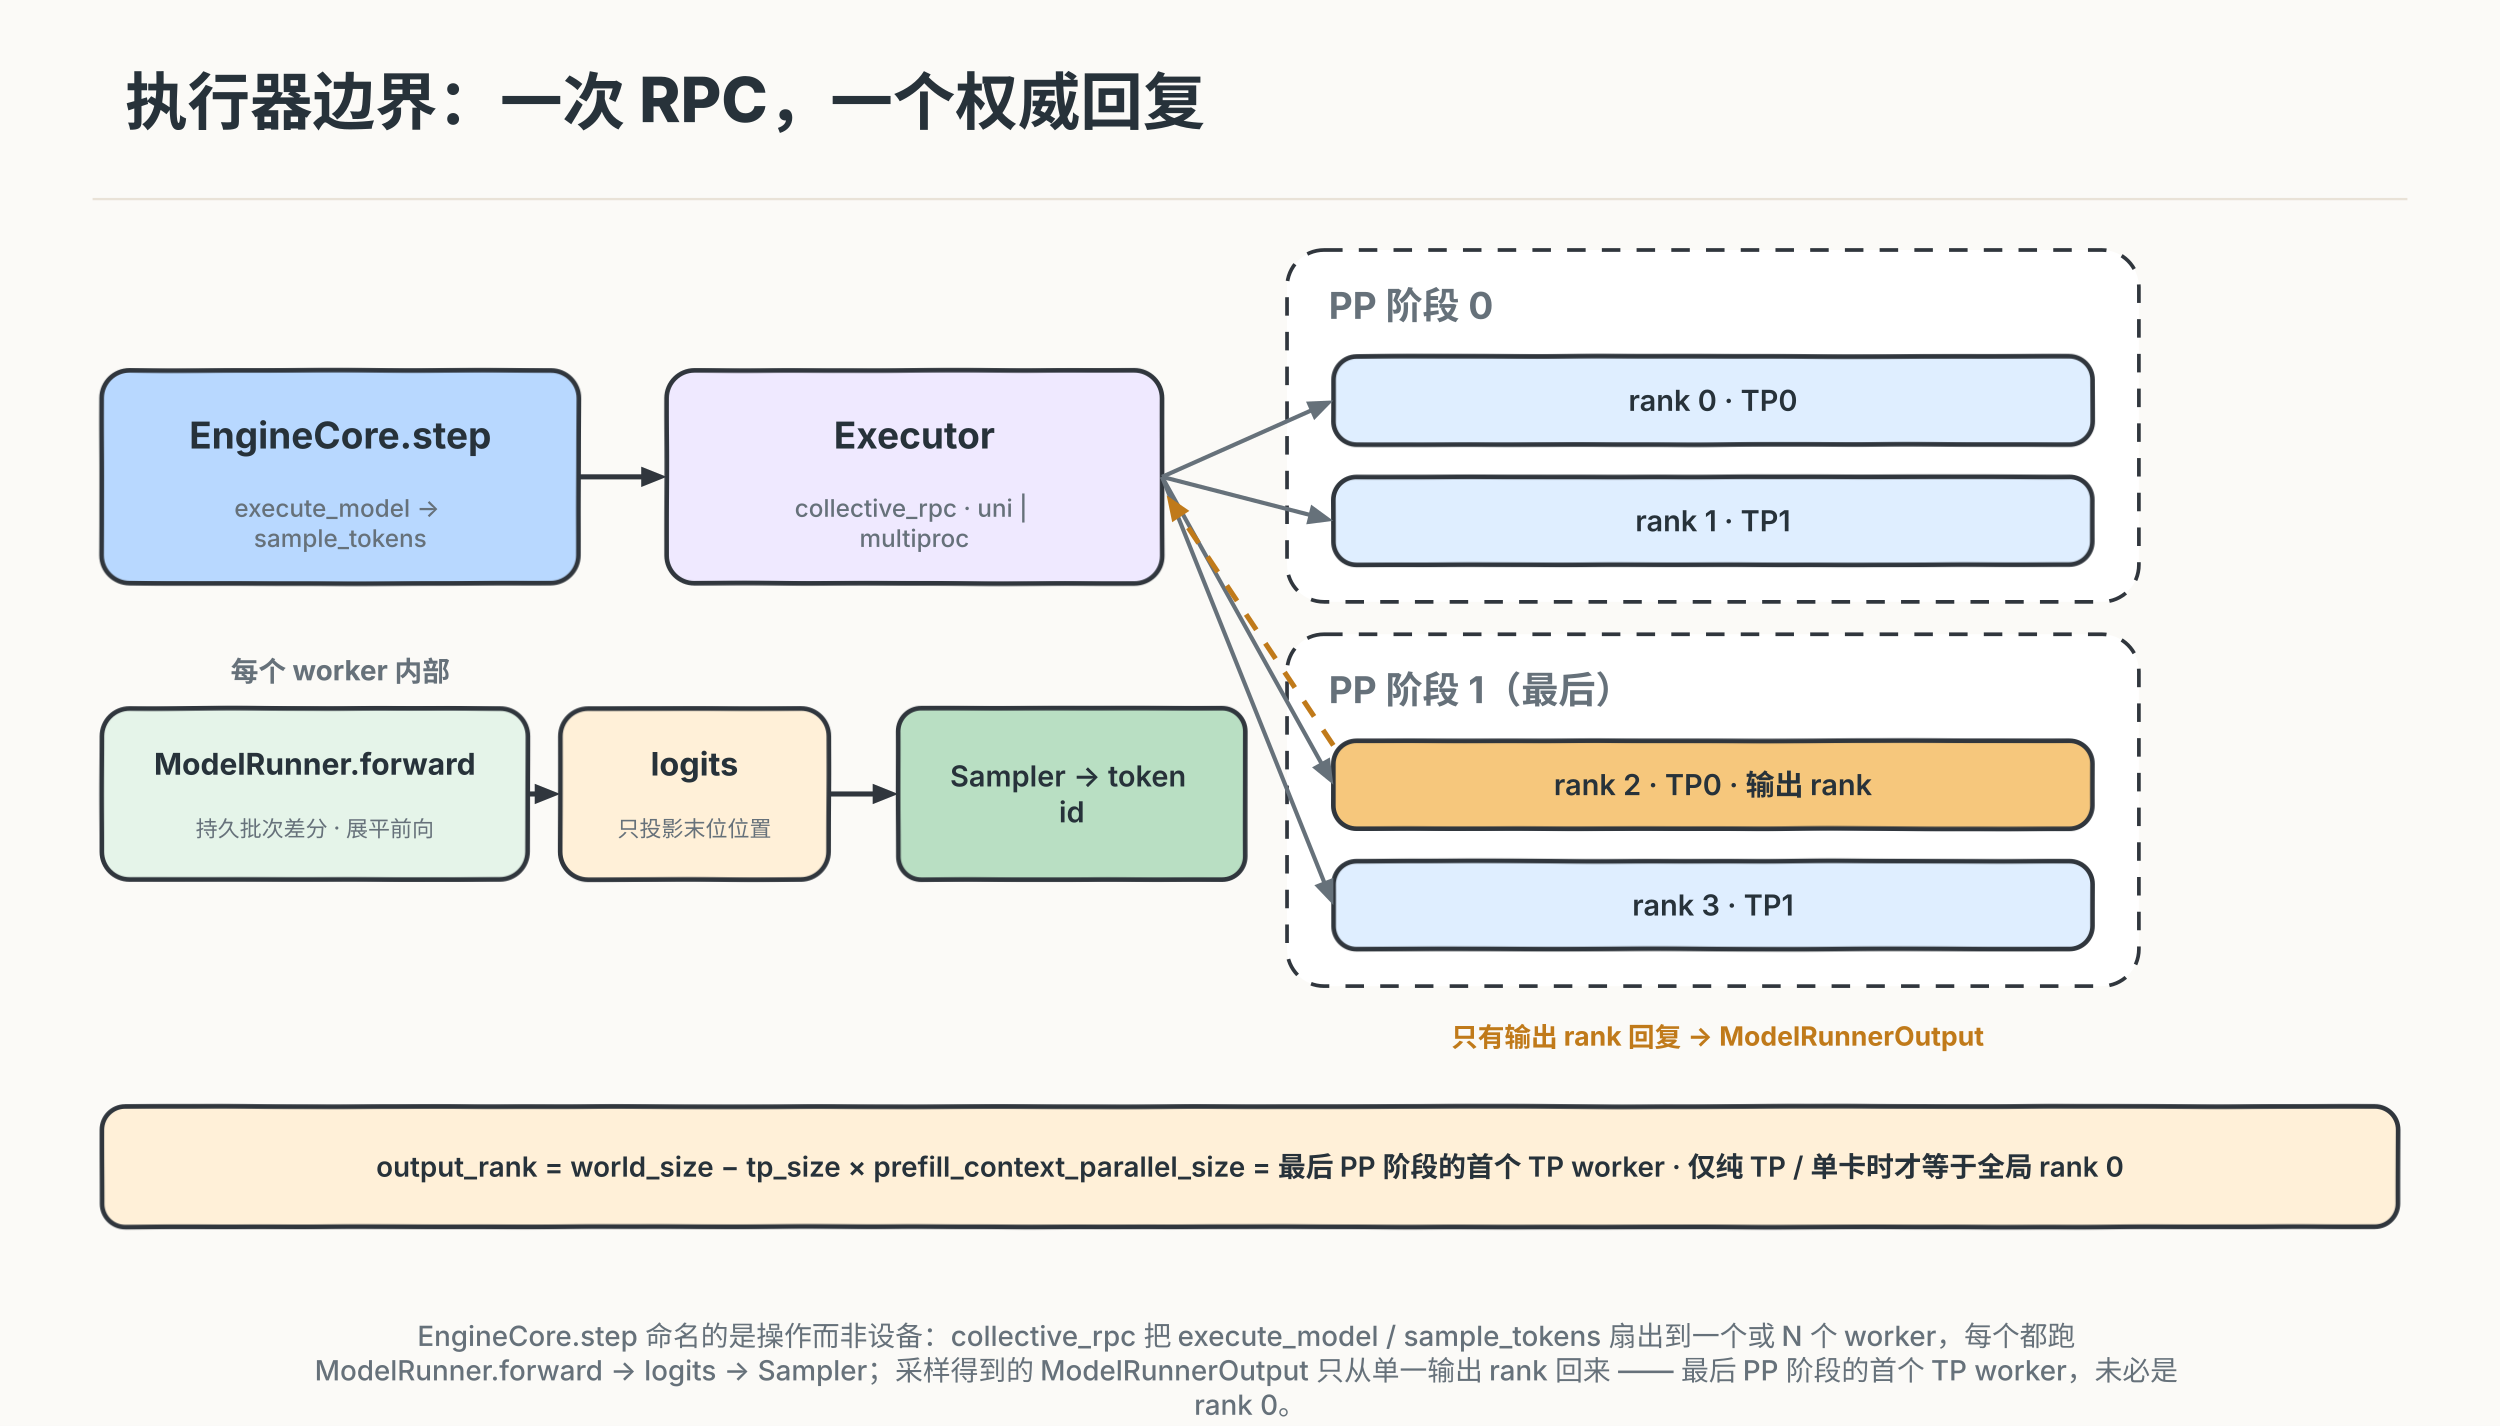
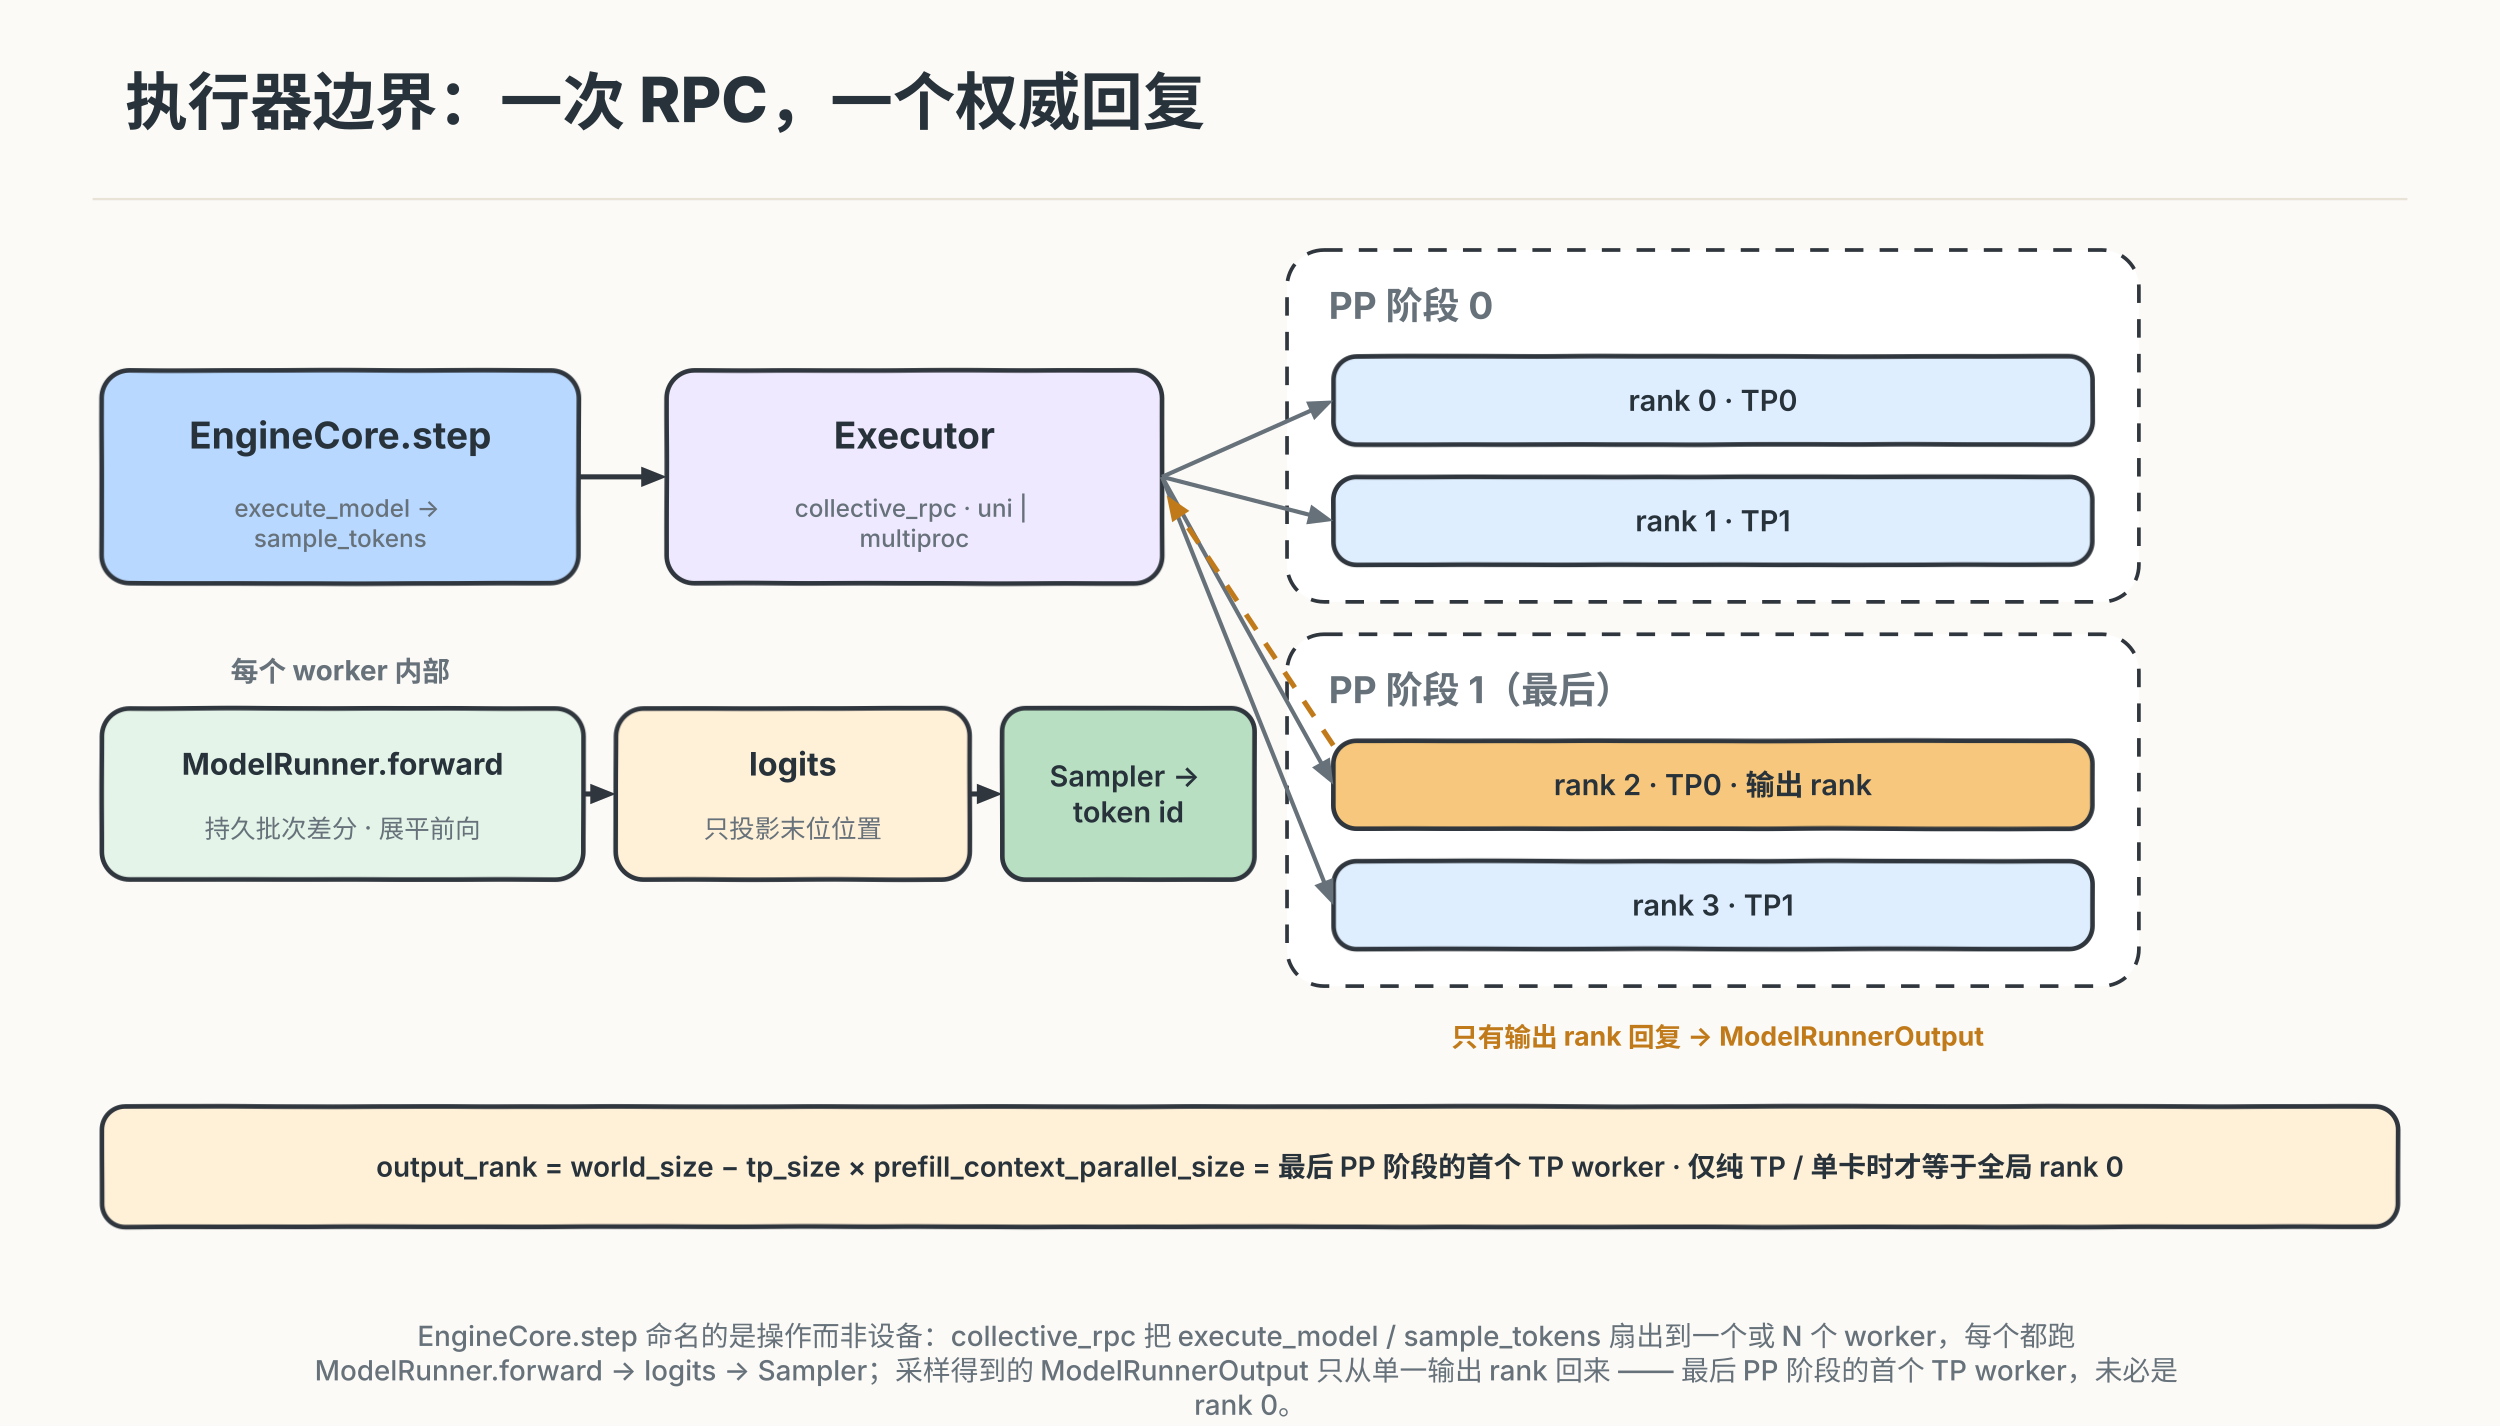
<svg xmlns="http://www.w3.org/2000/svg" width="1080" height="616" viewBox="0 0 1080 616" role="img" aria-label="执行器边界：一次 RPC，一个权威回复">
  <defs>
    <filter id="roughen">
      <feTurbulence type="fractalNoise" baseFrequency="0.018" numOctaves="2" seed="7" result="noise" />
      <feDisplacementMap in="SourceGraphic" in2="noise" scale="0.55" />
    </filter>
    <marker id="arrow" viewBox="0 0 12 12" refX="9.2" refY="6" markerUnits="userSpaceOnUse" markerWidth="12" markerHeight="12" orient="auto-start-reverse">
      <path d="M 1.5 2 L 11 6 L 1.5 10 z" fill="#30363d" />
    </marker>
    <style>
    text { font-family: Inter, -apple-system, BlinkMacSystemFont, "Segoe UI", "PingFang SC", "Noto Sans CJK SC", Arial, sans-serif; }
    .rough { filter: url(#roughen); }
  </style>
  </defs>
  <rect width="1080" height="616" fill="#fbfaf7" />
  <path d="M 40 86 H 1040" stroke="#e9e2d7" stroke-width="1" />
  <text x="54" y="53.72" text-anchor="start" font-size="27" font-weight="800" fill="#27323a">
    <tspan x="54" dy="0">执行器边界：一次 RPC，一个权威回复</tspan>
  </text>
  <rect class="rough" x="44" y="160" width="206" height="92" rx="12" fill="#b8d8ff" stroke="#30363d" stroke-width="2" />
  <text x="147" y="193.76" text-anchor="middle" font-size="16" font-weight="700" fill="#27323a">
    <tspan x="147" dy="0">EngineCore.step</tspan>
  </text>
  <text x="147" y="223.27" text-anchor="middle" font-size="10.5" font-weight="500" fill="#66717a">
    <tspan x="147" dy="0">execute_model →</tspan>
    <tspan x="147" dy="13.02">sample_tokens</tspan>
  </text>
  <rect class="rough" x="288" y="160" width="214" height="92" rx="12" fill="#efe9ff" stroke="#30363d" stroke-width="2" />
  <text x="395" y="193.76" text-anchor="middle" font-size="16" font-weight="700" fill="#27323a">
    <tspan x="395" dy="0">Executor</tspan>
  </text>
  <text x="395" y="223.27" text-anchor="middle" font-size="10.5" font-weight="500" fill="#66717a">
    <tspan x="395" dy="0">collective_rpc · uni |</tspan>
    <tspan x="395" dy="13.02">multiproc</tspan>
  </text>
  <path d="M 250 206 L 281.0 206.0" fill="none" stroke="#30363d" stroke-width="2.2" />
  <path d="M 288 206 L 277.0 210.4 L 277.0 201.6 z" fill="#30363d" />
  <rect x="556" y="108" width="368" height="152" rx="16" fill="#fff" stroke="#30363d" stroke-width="1.6" stroke-dasharray="8 7" />
  <text x="574" y="137.76" text-anchor="start" font-size="16" font-weight="700" fill="#66717a">
    <tspan x="574" dy="0">PP 阶段 0</tspan>
  </text>
  <rect x="556" y="274" width="368" height="152" rx="16" fill="#fff" stroke="#30363d" stroke-width="1.6" stroke-dasharray="8 7" />
  <text x="574" y="303.76" text-anchor="start" font-size="16" font-weight="700" fill="#66717a">
    <tspan x="574" dy="0">PP 阶段 1（最后）</tspan>
  </text>
  <rect class="rough" x="576" y="154" width="328" height="38" rx="10" fill="#dfeeff" stroke="#30363d" stroke-width="2" />
  <text x="740" y="177.5" text-anchor="middle" font-size="12.5" font-weight="600" fill="#27323a">
    <tspan x="740" dy="0">rank 0 · TP0</tspan>
  </text>
  <path d="M 502 206 L 569.6 175.9" fill="none" stroke="#66717a" stroke-width="1.8" />
  <path d="M 576 173 L 567.7 181.5 L 564.2 173.5 z" fill="#66717a" />
  <rect class="rough" x="576" y="206" width="328" height="38" rx="10" fill="#dfeeff" stroke="#30363d" stroke-width="2" />
  <text x="740" y="229.5" text-anchor="middle" font-size="12.5" font-weight="600" fill="#27323a">
    <tspan x="740" dy="0">rank 1 · TP1</tspan>
  </text>
  <path d="M 502 206 L 569.2 223.3" fill="none" stroke="#66717a" stroke-width="1.8" />
  <path d="M 576 225 L 564.3 226.5 L 566.4 218.0 z" fill="#66717a" />
  <rect class="rough" x="576" y="320" width="328" height="38" rx="10" fill="#f6c77c" stroke="#30363d" stroke-width="2" />
  <text x="740" y="343.5" text-anchor="middle" font-size="12.5" font-weight="600" fill="#27323a">
    <tspan x="740" dy="0">rank 2 · TP0  ·  输出 rank</tspan>
  </text>
  <path d="M 502 206 L 572.6 332.9" fill="none" stroke="#66717a" stroke-width="1.8" />
  <path d="M 576 339 L 566.8 331.5 L 574.5 327.2 z" fill="#66717a" />
  <rect class="rough" x="576" y="372" width="328" height="38" rx="10" fill="#dfeeff" stroke="#30363d" stroke-width="2" />
  <text x="740" y="395.5" text-anchor="middle" font-size="12.5" font-weight="600" fill="#27323a">
    <tspan x="740" dy="0">rank 3 · TP1</tspan>
  </text>
  <path d="M 502 206 L 573.4 384.5" fill="none" stroke="#66717a" stroke-width="1.8" />
  <path d="M 576 391 L 567.8 382.4 L 576.0 379.2 z" fill="#66717a" />
  <path d="M 576 322 L 507.9 219.8" fill="none" stroke="#c07a1a" stroke-width="2.2" stroke-dasharray="8 7" />
  <path d="M 504 214 L 513.8 220.7 L 506.4 225.6 z" fill="#c07a1a" />
  <text x="742" y="452.14" text-anchor="middle" font-size="11.5" font-weight="700" fill="#c07a1a">
    <tspan x="742" dy="0">只有输出 rank 回复 → ModelRunnerOutput</tspan>
  </text>
  <text x="147" y="294.32" text-anchor="middle" font-size="12" font-weight="700" fill="#66717a">
    <tspan x="147" dy="0">每个 worker 内部</tspan>
  </text>
-   <rect class="rough" x="44" y="306" width="184" height="74" rx="12" fill="#e5f4e9" stroke="#30363d" stroke-width="2" />
-   <text x="136" y="334.68" text-anchor="middle" font-size="13" font-weight="700" fill="#27323a">
-     <tspan x="136" dy="0">ModelRunner.forward</tspan>
+   <rect class="rough" x="44" y="306" width="208" height="74" rx="12" fill="#e5f4e9" stroke="#30363d" stroke-width="2" />
+   <text x="148" y="334.68" text-anchor="middle" font-size="13" font-weight="700" fill="#27323a">
+     <tspan x="148" dy="0">ModelRunner.forward</tspan>
  </text>
-   <text x="136" y="361.42" text-anchor="middle" font-size="9.5" font-weight="500" fill="#66717a">
-     <tspan x="136" dy="0">持久批次差分 · 展平前向</tspan>
+   <text x="148" y="361.96" text-anchor="middle" font-size="11" font-weight="500" fill="#66717a">
+     <tspan x="148" dy="0">持久批次差分 · 展平前向</tspan>
  </text>
-   <rect class="rough" x="242" y="306" width="116" height="74" rx="12" fill="#fff0d8" stroke="#30363d" stroke-width="2" />
-   <text x="300" y="335.04" text-anchor="middle" font-size="14" font-weight="700" fill="#27323a">
-     <tspan x="300" dy="0">logits</tspan>
+   <rect class="rough" x="266" y="306" width="153" height="74" rx="12" fill="#fff0d8" stroke="#30363d" stroke-width="2" />
+   <text x="342.5" y="335.04" text-anchor="middle" font-size="14" font-weight="700" fill="#27323a">
+     <tspan x="342.5" dy="0">logits</tspan>
  </text>
-   <text x="300" y="361.42" text-anchor="middle" font-size="9.5" font-weight="500" fill="#66717a">
-     <tspan x="300" dy="0">只投影末位位置</tspan>
+   <text x="342.5" y="361.96" text-anchor="middle" font-size="11" font-weight="500" fill="#66717a">
+     <tspan x="342.5" dy="0">只投影末位位置</tspan>
  </text>
-   <rect class="rough" x="388" y="306" width="150" height="74" rx="10" fill="#b9dfc3" stroke="#30363d" stroke-width="2" />
-   <text x="463" y="339.75" text-anchor="middle" font-size="12.5" font-weight="600" fill="#27323a">
-     <tspan x="463" dy="0">Sampler → token</tspan>
-     <tspan x="463" dy="15.5">id</tspan>
+   <rect class="rough" x="433" y="306" width="109" height="74" rx="10" fill="#b9dfc3" stroke="#30363d" stroke-width="2" />
+   <text x="487.5" y="339.75" text-anchor="middle" font-size="12.5" font-weight="600" fill="#27323a">
+     <tspan x="487.5" dy="0">Sampler →</tspan>
+     <tspan x="487.5" dy="15.5">token id</tspan>
  </text>
-   <path d="M 228 343 L 235.0 343.0" fill="none" stroke="#30363d" stroke-width="2.2" />
-   <path d="M 242 343 L 231.0 347.4 L 231.0 338.6 z" fill="#30363d" />
-   <path d="M 358 343 L 381.0 343.0" fill="none" stroke="#30363d" stroke-width="2.2" />
-   <path d="M 388 343 L 377.0 347.4 L 377.0 338.6 z" fill="#30363d" />
+   <path d="M 252 343 L 259.0 343.0" fill="none" stroke="#30363d" stroke-width="2.2" />
+   <path d="M 266 343 L 255.0 347.4 L 255.0 338.6 z" fill="#30363d" />
+   <path d="M 419 343 L 426.0 343.0" fill="none" stroke="#30363d" stroke-width="2.2" />
+   <path d="M 433 343 L 422.0 347.4 L 422.0 338.6 z" fill="#30363d" />
  <rect class="rough" x="44" y="478" width="992" height="52" rx="10" fill="#fff0d8" stroke="#30363d" stroke-width="2" />
  <text x="540" y="508.32" text-anchor="middle" font-size="12" font-weight="600" fill="#27323a">
    <tspan x="540" dy="0">output_rank = world_size − tp_size × prefill_context_parallel_size = 最后 PP 阶段的首个 TP worker  ·  仅纯 TP / 单卡时才等于全局 rank 0</tspan>
  </text>
  <text x="540" y="581.44" text-anchor="middle" font-size="12" font-weight="500" fill="#66717a">
    <tspan x="540" dy="0">EngineCore.step 命名的是操作而非设备：collective_rpc 把 execute_model / sample_tokens 扇出到一个或 N 个 worker，每个都跑</tspan>
    <tspan x="540" dy="14.88">ModelRunner.forward → logits → Sampler；采样得到的 ModelRunnerOutput 只从单一输出 rank 回来 —— 最后 PP 阶段的首个 TP worker，未必是</tspan>
    <tspan x="540" dy="14.88">rank 0。</tspan>
  </text>
</svg>
